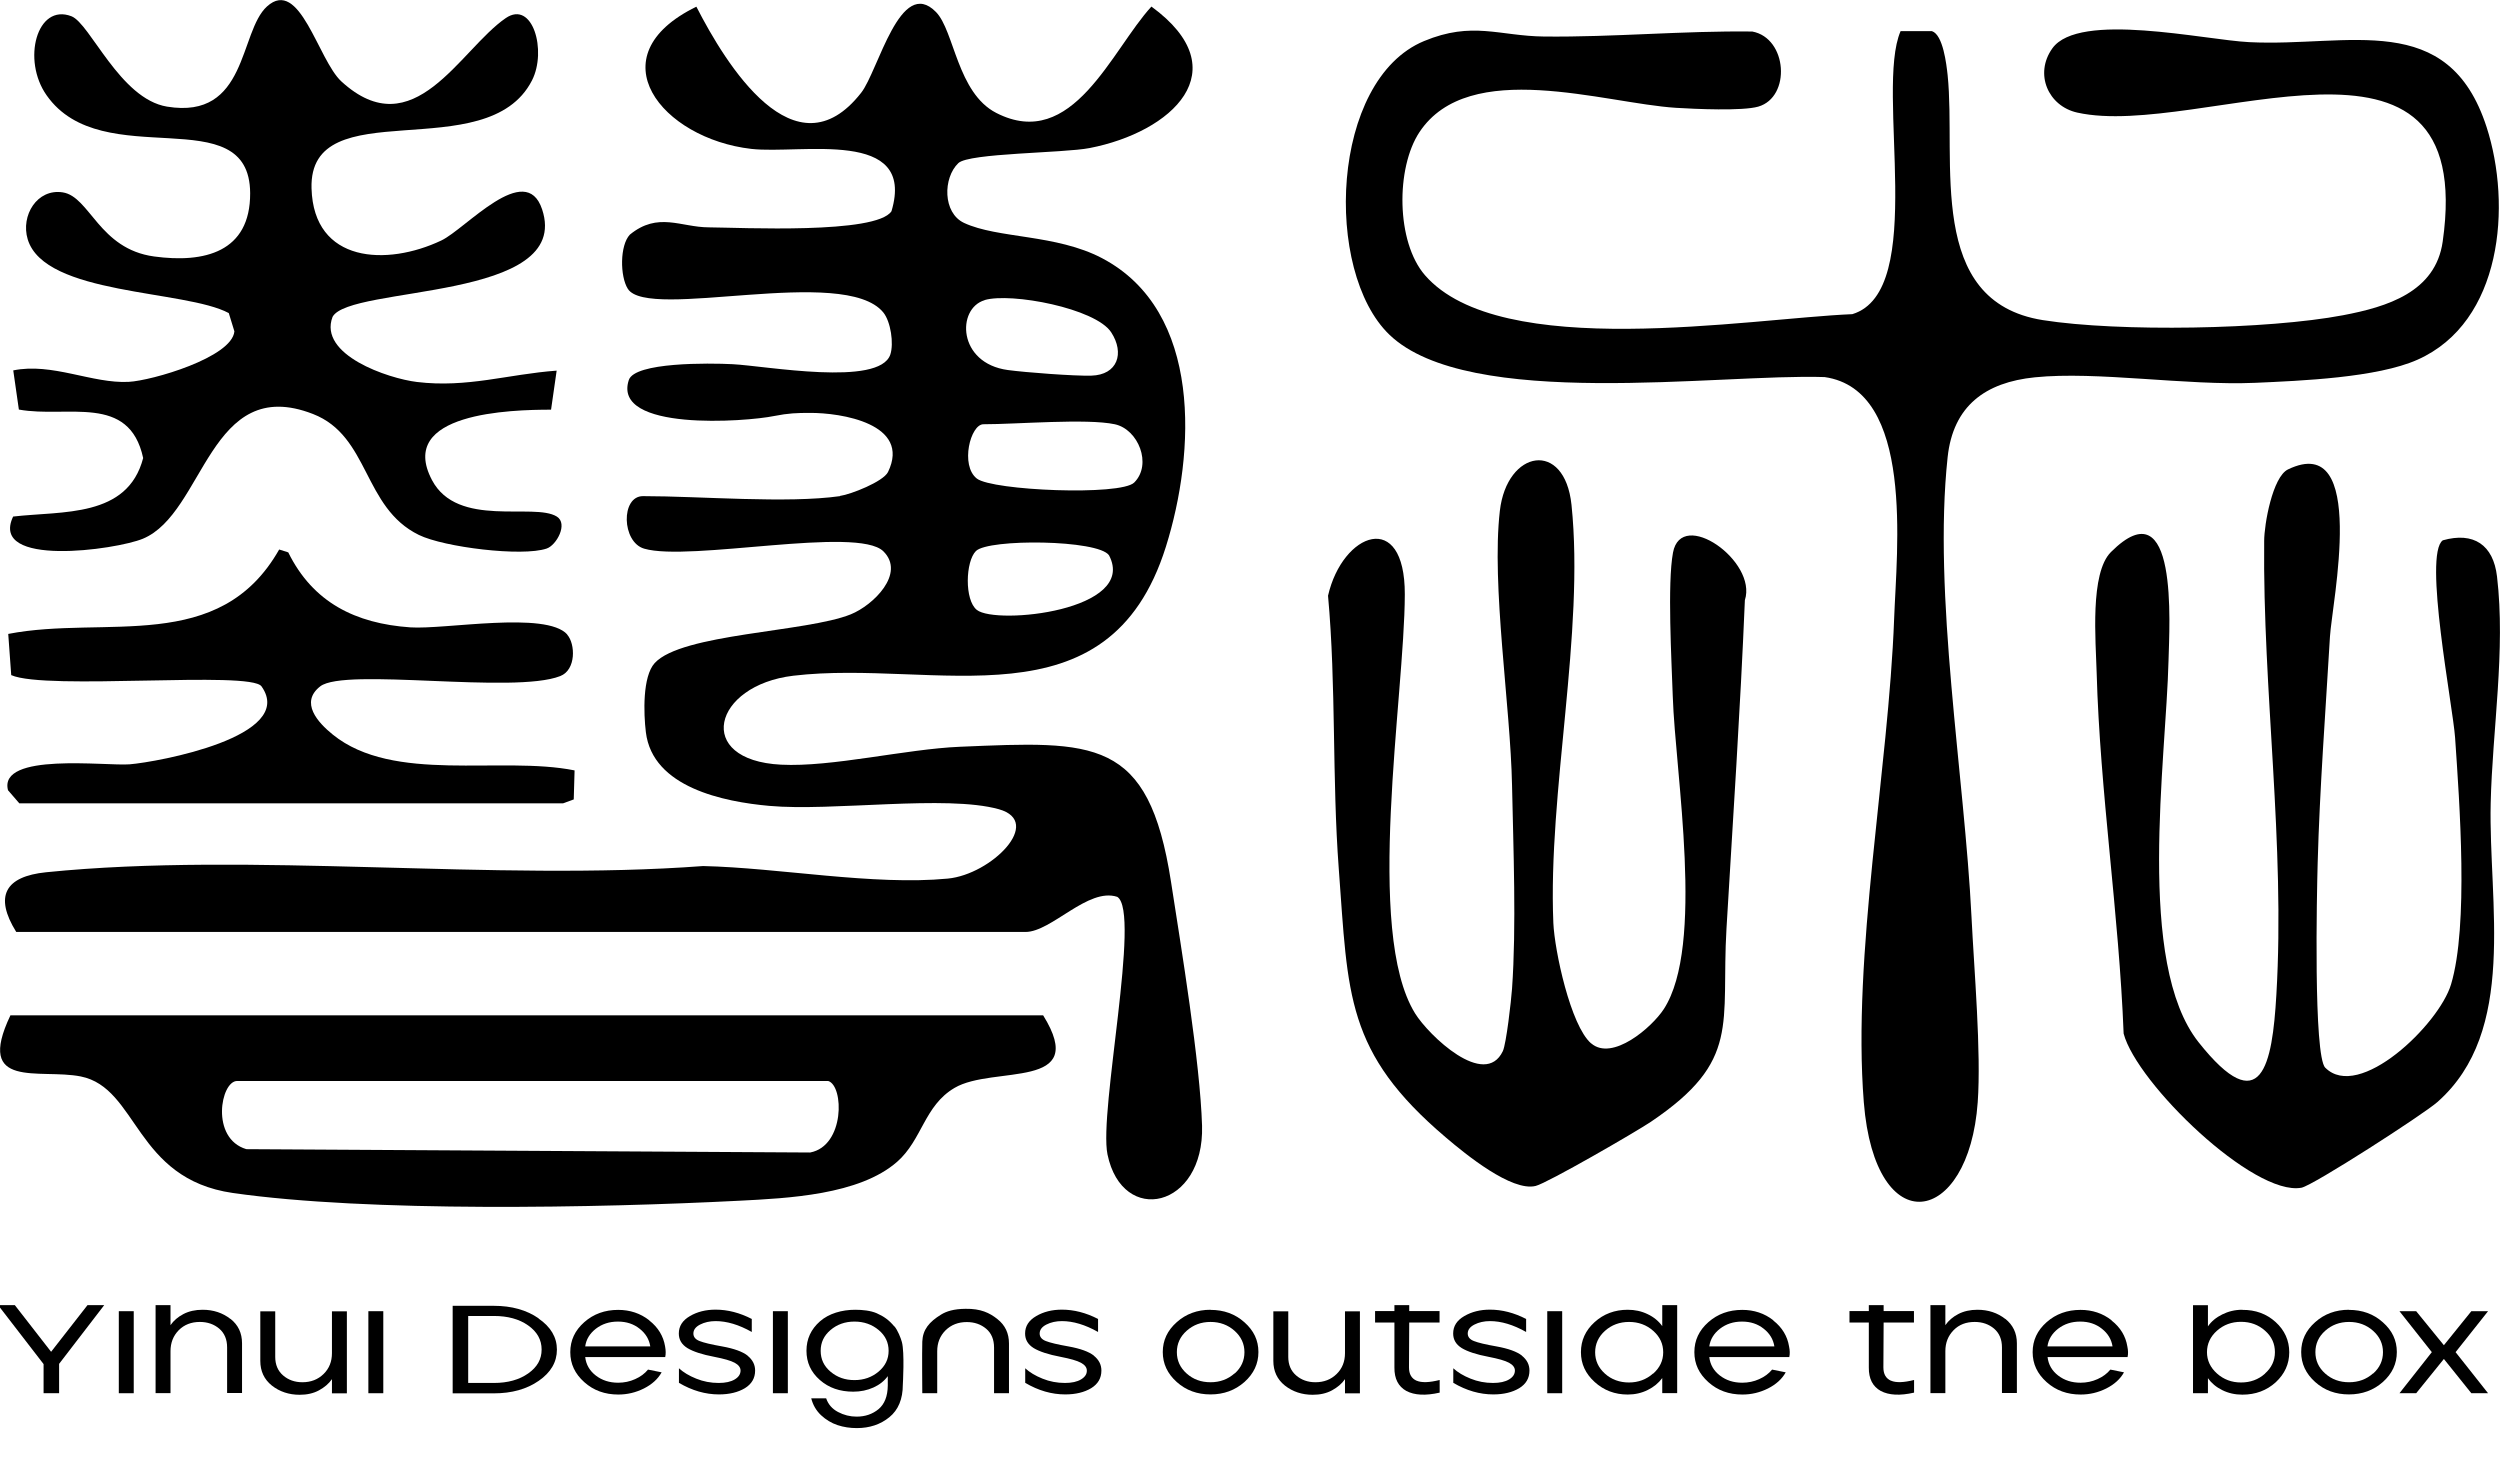
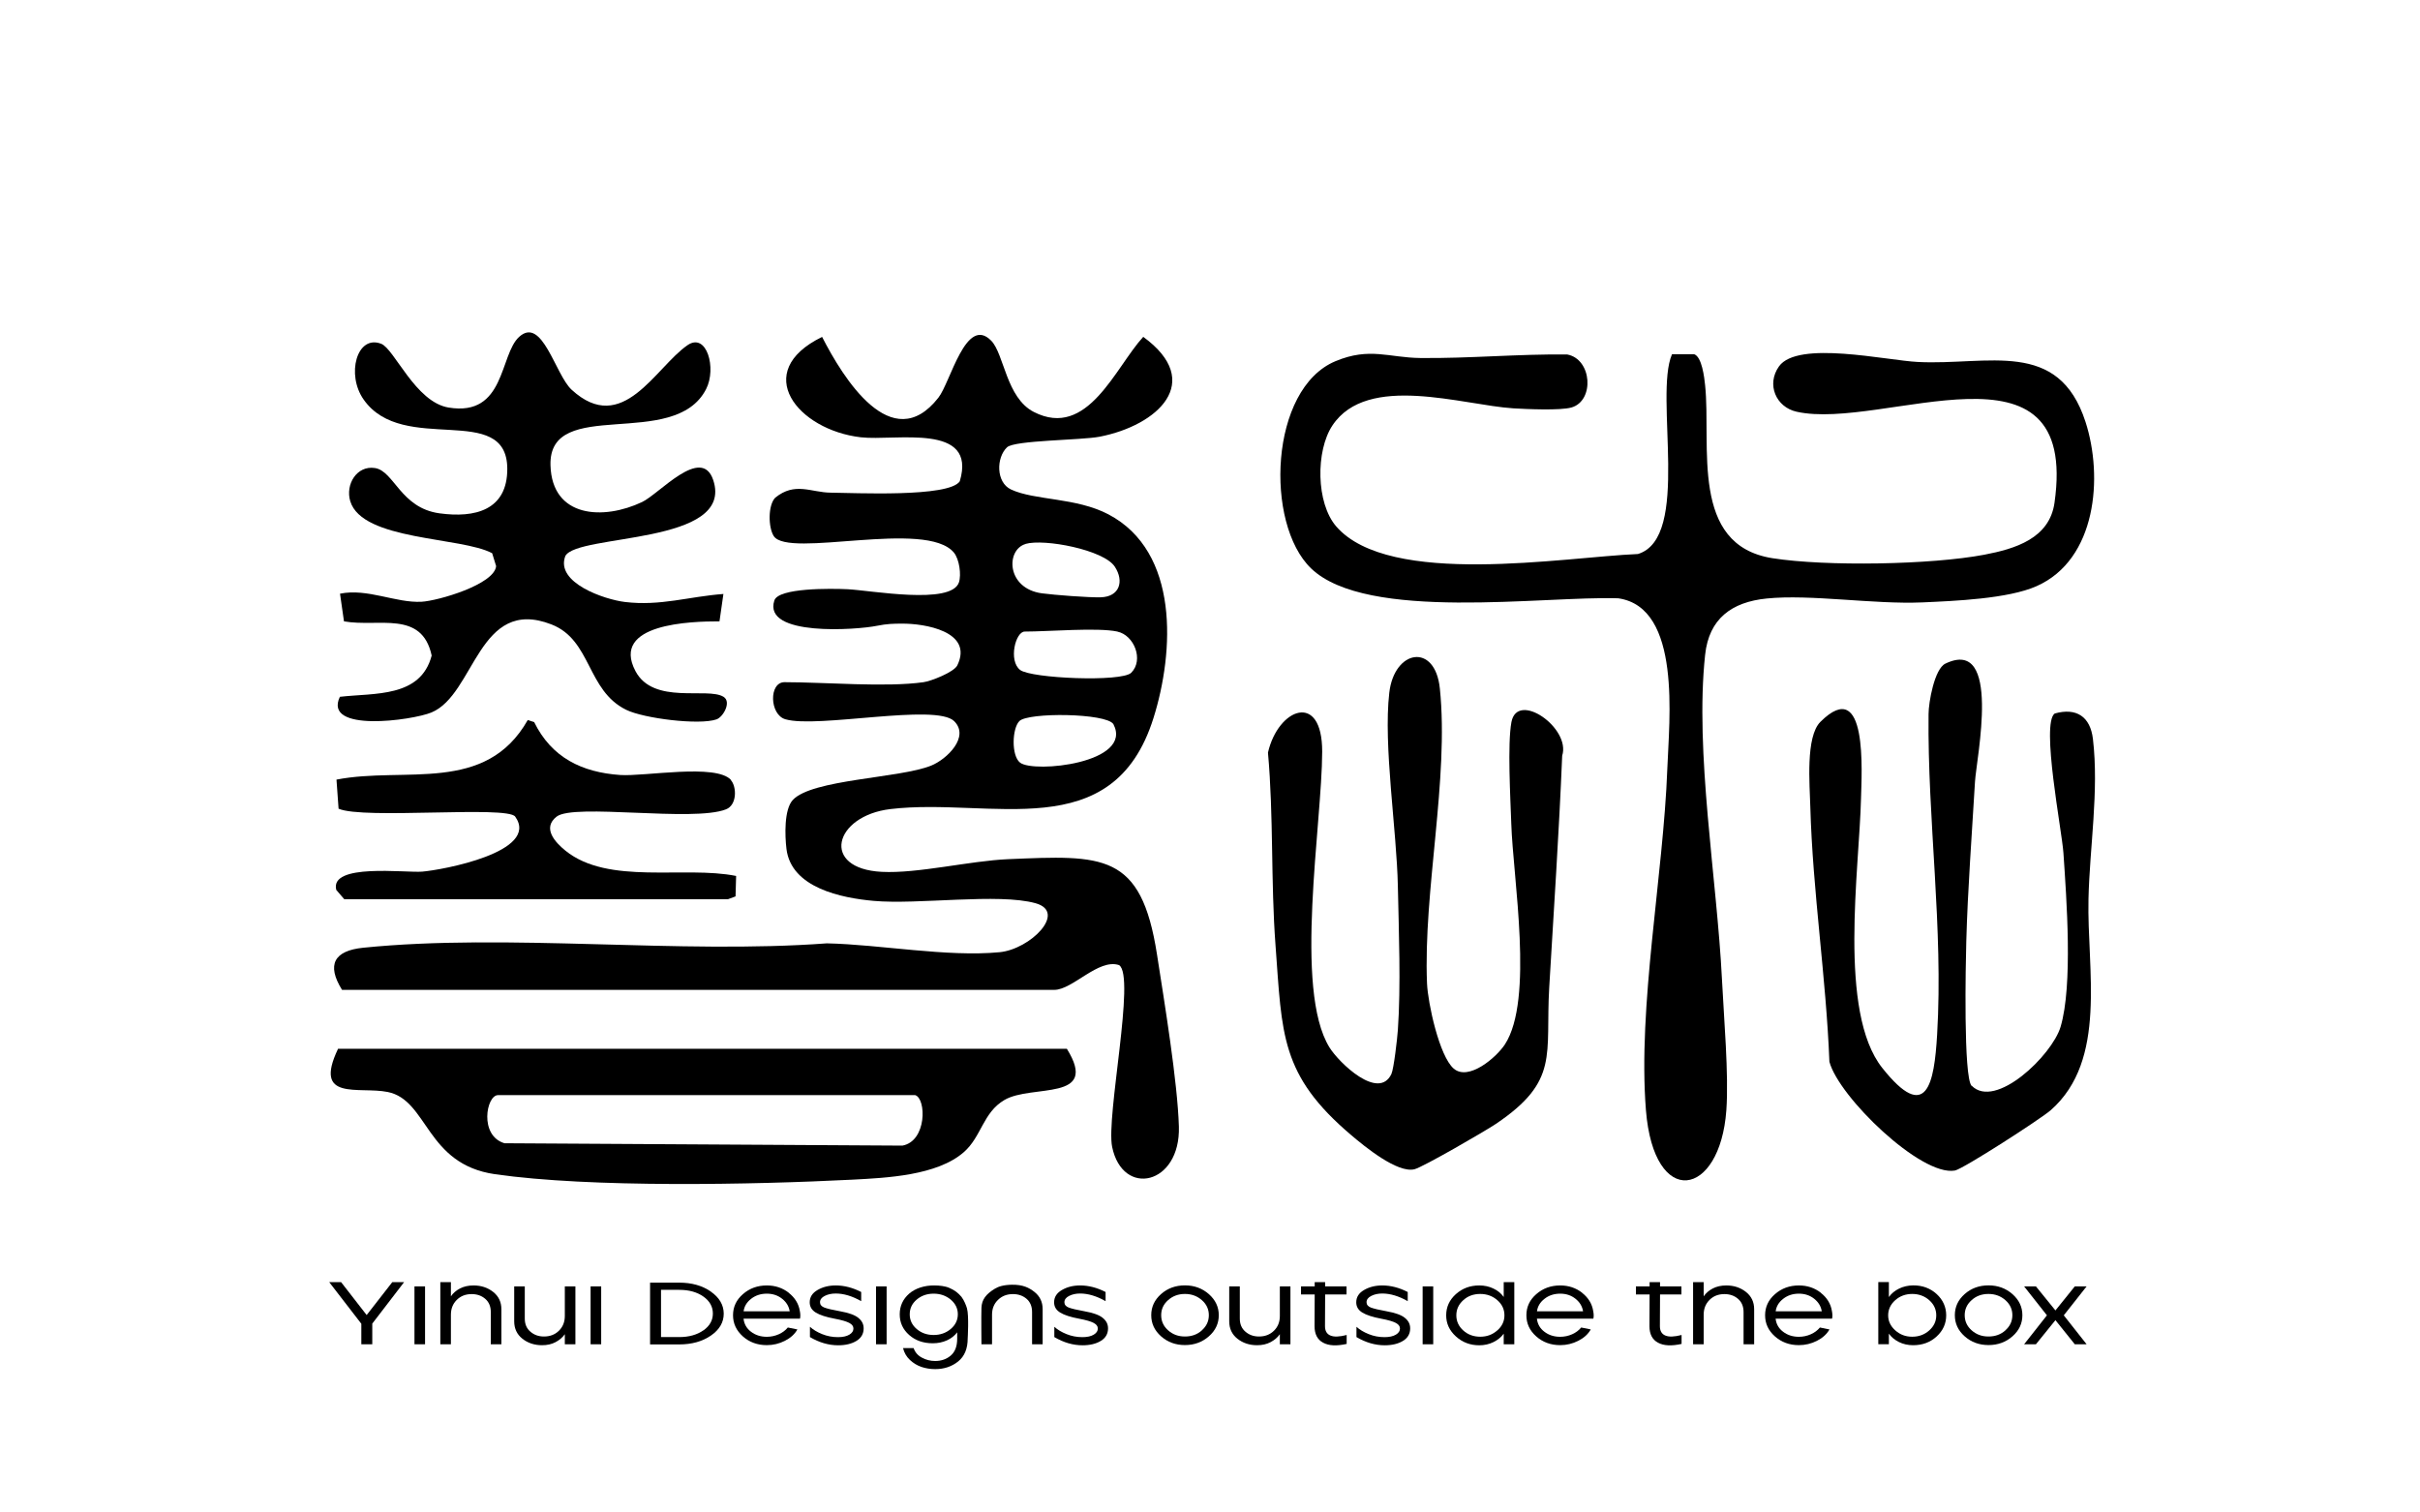
- <svg xmlns="http://www.w3.org/2000/svg" id="_图层_1" version="1.1" viewBox="0 0 209.37 123.68">
-   <path d="M70.36,41.53c.88-.12,3.61-1.19,4.01-2,1.96-4.05-3.96-4.97-6.56-4.95-1.05,0-1.77.02-2.98.26-2.36.49-13.58,1.31-12.17-3.01.49-1.51,6.72-1.43,8.69-1.33,2.78.14,12.28,1.9,13.21-.8.31-.92.04-2.77-.59-3.54-3.28-3.99-19.68.73-21.39-1.97-.66-1.04-.68-3.64.17-4.54,2.36-1.93,4.26-.62,6.6-.61,2.73.02,14.03.59,15.31-1.35,2.09-7.01-7.61-4.75-11.74-5.22-7.48-.86-13.1-7.76-4.6-11.91,2.46,4.81,8.26,14.29,13.8,7.21,1.44-1.83,3.27-9.83,6.27-6.76,1.54,1.58,1.77,6.77,5.05,8.45,6.39,3.27,9.66-5.29,12.99-8.91,7.34,5.36,1.69,10.52-5.18,11.85-2.21.43-10.1.41-10.99,1.26-1.29,1.23-1.32,4.17.48,5.01,2.83,1.32,7.7.93,11.55,2.95,8.45,4.44,7.82,16.31,5.35,24.17-4.81,15.32-19.31,9.39-31.2,10.8-6.74.8-8.34,7.08-1.03,7.45,4.26.22,10.44-1.31,14.98-1.5,11.26-.47,15.8-.83,17.68,11.31.86,5.55,2.44,15.12,2.6,20.43.2,6.91-6.67,8.43-7.92,2.4-.74-3.61,2.82-20.32.82-21.57-2.45-.81-5.5,2.94-7.69,2.94H1.36c-1.87-3.01-.92-4.65,2.5-5,17.17-1.74,37.52.79,55.02-.52,6.34.14,14.27,1.65,20.5,1.05,3.64-.35,8.05-4.75,4.27-5.81-4.41-1.23-13.95.2-19.23-.28-3.78-.34-9.77-1.53-10.33-6.17-.19-1.56-.29-4.66.74-5.79,2.27-2.48,12.7-2.58,16.42-4.08,1.88-.76,4.61-3.42,2.73-5.28-2.17-2.14-16.23.89-20.03-.22-1.89-.55-1.97-4.4-.1-4.4,4.8,0,12.06.63,16.5,0v-.02h0ZM82.46,25.14c-2.35.69-2.28,5.28,1.95,5.85,1.47.2,5.57.51,6.98.47,2.21-.06,2.81-1.88,1.67-3.63-1.31-2.01-8.38-3.35-10.6-2.7h0ZM93.36,35.53c-2.36-.5-8.17,0-11,0-1.09,0-1.96,3.45-.55,4.55,1.3,1.01,12.05,1.46,13.18.33,1.52-1.52.34-4.46-1.63-4.88ZM81.73,46.15c-.87.87-.97,4.1.08,4.93,1.62,1.28,13.49.06,11.07-4.57-.88-1.32-10.1-1.41-11.15-.36Z" />
-   <path d="M159.19,2.61h2.61c.93.31,1.21,2.77,1.31,3.68.74,7.19-1.87,18.96,7.98,20.52,6.35,1,18.83.79,25.14-.41,3.68-.7,7.74-1.93,8.34-6.16,2.96-20.73-20.32-8.52-30.6-10.81-2.44-.54-3.62-3.24-2.09-5.38,2.23-3.12,12.75-.7,16.49-.52,8.34.42,16.67-2.81,19.88,7.12,2.11,6.53,1.31,16.33-5.8,19.48-3.37,1.5-9.74,1.76-13.57,1.93-5.78.25-13.27-.99-18.47-.46-4.14.42-6.84,2.39-7.3,6.69-1.24,11.55,1.41,26.64,2,38.51.22,4.46.82,11.31.52,15.51-.74,10.4-8.6,11.81-9.54,0-.98-12.37,2.07-27.86,2.54-40.5.21-5.77,1.73-19.15-5.82-20.23-8.83-.3-29.83,2.82-36.45-3.55-5.52-5.31-4.95-21.33,2.9-24.59,4.06-1.69,6.3-.42,10.07-.38,5.84.06,11.59-.49,17.42-.42,2.95.55,3.26,5.49.5,6.29-1.33.38-5.29.2-6.89.1-6.01-.38-17.32-4.23-21.48,2.03-1.99,3-1.96,9.21.46,11.99,6.31,7.25,27.04,3.63,35.79,3.26,6.34-1.93,1.89-18.74,4.04-23.7,0,0,.02,0,.02,0Z" />
-   <path d="M46.62,31.03l-.47,3.28c-3.36,0-12.95.25-9.97,5.9,2.14,4.05,8.54,1.86,10.45,3.05.97.6-.03,2.41-.85,2.68-2.05.7-8.6-.11-10.7-1.14-4.7-2.3-4.11-8.28-8.87-10.13-8.69-3.38-9.07,8.31-14.25,10.45-2.25.93-12.9,2.43-10.86-1.86,4.15-.48,9.58.12,10.89-4.9-1.17-5.43-6.35-3.32-10.41-4.06l-.47-3.28c3.26-.67,6.62,1.12,9.67.96,1.93-.1,8.65-2.04,8.85-4.23l-.47-1.53c-3.65-1.96-15.42-1.47-16.84-6.18-.6-1.99.79-4.26,2.93-3.93,2.28.35,3.03,4.74,7.66,5.37,4.19.57,8.06-.35,8.04-5.3-.04-8.01-12.36-1.53-17.04-8.19C1.81,5.03,3.09.25,5.98,1.36c1.57.6,4.06,6.92,8.01,7.57,6.76,1.11,6.02-6.26,8.37-8.39,2.75-2.49,4.28,4.49,6.23,6.28,6.06,5.55,9.93-2.67,13.76-5.3,2.26-1.55,3.47,2.74,2.2,5.22-3.77,7.36-18.7.77-18.46,9.04.18,6.27,6.32,6.52,10.87,4.36,2.03-.96,7.06-6.76,8.44-2.61,2.57,7.73-16.13,6.34-17.55,9.01-1.21,3.18,4.66,5.16,7.07,5.45,4.22.51,7.61-.65,11.7-.95h0Z" />
-   <path d="M133.26,87.38c1.76,1.52,5.07-1.32,6.08-2.87,3.45-5.32.96-19.68.75-26.21-.1-2.97-.46-9.45.02-12.02.7-3.77,7.08.71,6.02,3.98-.38,9.17-1,18.38-1.54,27.5-.47,8.01,1.25,11.07-6.32,16.18-1.26.85-8.68,5.14-9.66,5.38-2.01.5-5.89-2.67-7.5-4.04-8.44-7.15-8.2-11.96-8.99-22.51-.57-7.61-.21-15.29-.9-22.88,1.21-5.29,6.45-7.3,6.43-.11-.02,8.6-3.39,28.21.86,35.09,1.14,1.84,5.83,6.34,7.35,3.16.29-.62.7-4.23.77-5.23.37-5.22.11-11.72,0-17.04-.13-6.63-1.74-16.74-1.02-22.98.59-5.12,5.43-5.96,6-.5,1.11,10.7-1.98,24.05-1.52,35.02.1,2.3,1.44,8.59,3.16,10.08h0Z" />
-   <path d="M.86,85.03h86.5c3.93,6.33-4.17,4.16-7.42,6.08-2.54,1.49-2.71,4.35-4.81,6.19-3.17,2.78-9.15,3.05-13.24,3.26-11.75.6-31.03.98-42.39-.65-8.24-1.19-7.93-8.8-12.74-9.76-3.44-.68-8.87,1.15-5.89-5.11h-.01ZM69.36,90.53H19.86c-1.38,0-2.26,4.81.77,5.71l47.22.28c2.91-.55,2.84-5.58,1.51-5.99Z" />
-   <path d="M194.73,89.41c2.82,2.86,9.53-3.6,10.54-6.97,1.48-4.94.71-15.2.34-20.65-.18-2.64-2.68-15.37-1.03-16.54,2.58-.73,4.23.38,4.54,3.03.73,6.17-.39,12.86-.53,18.99-.19,8.36,2.28,19.09-4.47,25.03-1.17,1.03-10.41,6.99-11.38,7.17-4.02.73-13.79-8.74-14.89-12.91-.39-10.06-1.98-20.19-2.26-30.24-.07-2.63-.58-8.32,1.2-10.09,5.67-5.65,4.89,6.13,4.82,9.07-.2,8.4-2.75,25.35,2.52,31.99s6.17,1.86,6.51-3.96c.75-12.67-1.15-25.49-1.02-38.02,0-1.39.7-5.38,2-6,6.72-3.23,3.67,11.24,3.51,14-.37,6.28-.86,12.74-1.03,18.97-.07,2.52-.36,16.13.64,17.15v-.02h0Z" />
-   <path d="M47.5,53.15c.69.77.76,2.95-.58,3.47-3.89,1.53-18.03-.74-20.1.86-1.73,1.35-.2,3.03,1.05,4.04,5.09,4.12,14.09,1.76,20.25,3l-.07,2.43-.9.33H1.62l-.95-1.1c-.82-3.2,8.2-2.01,10.19-2.17,2.33-.19,14.02-2.32,11.04-6.53-.94-1.33-18.03.36-20.96-.94l-.25-3.45c8.13-1.58,17.69,1.75,22.69-7.07l.76.24c2.07,4.2,5.64,5.96,10.22,6.28,2.89.2,11.38-1.39,13.15.6h-.01Z" />
+ <svg xmlns="http://www.w3.org/2000/svg" id="_图层_1" data-name=" 图层 1" viewBox="0 0 336.08 209.89">
+   <path d="M128.26,94.74c1.03-.14,4.23-1.39,4.69-2.34,2.29-4.74-4.63-5.82-7.68-5.79-1.23,0-2.07.02-3.49.3-2.76.57-15.89,1.53-14.24-3.52.57-1.77,7.87-1.67,10.17-1.56,3.25.16,14.37,2.22,15.46-.94.36-1.08.05-3.24-.69-4.14-3.84-4.67-23.03.85-25.03-2.31-.77-1.22-.8-4.26.2-5.31,2.76-2.26,4.99-.73,7.72-.71,3.2.02,16.42.69,17.92-1.58,2.45-8.2-8.91-5.56-13.74-6.11-8.75-1.01-15.33-9.08-5.38-13.94,2.88,5.63,9.67,16.72,16.15,8.44,1.69-2.14,3.83-11.5,7.34-7.91,1.8,1.85,2.07,7.92,5.91,9.89,7.48,3.83,11.31-6.19,15.2-10.43,8.59,6.27,1.98,12.31-6.06,13.87-2.59.5-11.82.48-12.86,1.47-1.51,1.44-1.54,4.88.56,5.86,3.31,1.54,9.01,1.09,13.52,3.45,9.89,5.2,9.15,19.09,6.26,28.29-5.63,17.93-22.6,10.99-36.52,12.64-7.89.94-9.76,8.29-1.21,8.72,4.99.26,12.22-1.53,17.53-1.76,13.18-.55,18.49-.97,20.69,13.24,1.01,6.5,2.86,17.7,3.04,23.91.23,8.09-7.81,9.87-9.27,2.81-.87-4.23,3.3-23.78.96-25.25-2.87-.95-6.44,3.44-9,3.44H47.5c-2.19-3.52-1.08-5.44,2.93-5.85,20.1-2.04,43.91.92,64.4-.61,7.42.16,16.7,1.93,23.99,1.23,4.26-.41,9.42-5.56,5-6.8-5.16-1.44-16.33.23-22.51-.33-4.42-.4-11.43-1.79-12.09-7.22-.22-1.83-.34-5.45.87-6.78,2.66-2.9,14.86-3.02,19.22-4.78,2.2-.89,5.4-4,3.2-6.18-2.54-2.5-19,1.04-23.44-.26-2.21-.64-2.31-5.15-.12-5.15,5.62,0,14.11.74,19.31,0v-.02h.01ZM142.42,75.55c-2.75.81-2.67,6.18,2.28,6.85,1.72.23,6.52.6,8.17.55,2.59-.07,3.29-2.2,1.95-4.25-1.53-2.35-9.81-3.92-12.41-3.16h0ZM155.18,87.71c-2.76-.59-9.56,0-12.87,0-1.28,0-2.29,4.04-.64,5.33,1.52,1.18,14.1,1.71,15.43.39,1.78-1.78.4-5.22-1.91-5.71ZM141.57,100.14c-1.02,1.02-1.14,4.8.09,5.77,1.9,1.5,15.79.07,12.96-5.35-1.03-1.54-11.82-1.65-13.05-.42Z" />
+   <path d="M232.22,49.19h3.05c1.09.36,1.42,3.24,1.53,4.31.87,8.42-2.19,22.19,9.34,24.02,7.43,1.17,22.04.92,29.42-.48,4.31-.82,9.06-2.26,9.76-7.21,3.46-24.26-23.78-9.97-35.81-12.65-2.86-.63-4.24-3.79-2.45-6.3,2.61-3.65,14.92-.82,19.3-.61,9.76.49,19.51-3.29,23.27,8.33,2.47,7.64,1.53,19.11-6.79,22.8-3.94,1.76-11.4,2.06-15.88,2.26-6.76.29-15.53-1.16-21.62-.54-4.85.49-8.01,2.8-8.54,7.83-1.45,13.52,1.65,31.18,2.34,45.07.26,5.22.96,13.24.61,18.15-.87,12.17-10.07,13.82-11.17,0-1.15-14.48,2.42-32.61,2.97-47.4.25-6.75,2.02-22.41-6.81-23.68-10.33-.35-34.91,3.3-42.66-4.15-6.46-6.21-5.79-24.96,3.39-28.78,4.75-1.98,7.37-.49,11.79-.44,6.84.07,13.56-.57,20.39-.49,3.45.64,3.82,6.43.59,7.36-1.56.44-6.19.23-8.06.12-7.03-.44-20.27-4.95-25.14,2.38-2.33,3.51-2.29,10.78.54,14.03,7.39,8.49,31.65,4.25,41.89,3.82,7.42-2.26,2.21-21.93,4.73-27.74,0,0,.02,0,.02,0Z" />
+   <path d="M100.47,82.45l-.55,3.84c-3.93,0-15.16.29-11.67,6.91,2.5,4.74,10,2.18,12.23,3.57,1.14.7-.04,2.82-.99,3.14-2.4.82-10.07-.13-12.52-1.33-5.5-2.69-4.81-9.69-10.38-11.86-10.17-3.96-10.62,9.73-16.68,12.23-2.63,1.09-15.1,2.84-12.71-2.18,4.86-.56,11.21.14,12.75-5.73-1.37-6.36-7.43-3.89-12.18-4.75l-.55-3.84c3.82-.78,7.75,1.31,11.32,1.12,2.26-.12,10.12-2.39,10.36-4.95l-.55-1.79c-4.27-2.29-18.05-1.72-19.71-7.23-.7-2.33.92-4.99,3.43-4.6,2.67.41,3.55,5.55,8.97,6.29,4.9.67,9.43-.41,9.41-6.2-.05-9.37-14.47-1.79-19.94-9.59-2.46-3.46-.96-9.06,2.42-7.76,1.84.7,4.75,8.1,9.37,8.86,7.91,1.3,7.05-7.33,9.8-9.82,3.22-2.91,5.01,5.26,7.29,7.35,7.09,6.5,11.62-3.12,16.1-6.2,2.65-1.81,4.06,3.21,2.57,6.11-4.41,8.61-21.89.9-21.61,10.58.21,7.34,7.4,7.63,12.72,5.1,2.38-1.12,8.26-7.91,9.88-3.05,3.01,9.05-18.88,7.42-20.54,10.55-1.42,3.72,5.45,6.04,8.27,6.38,4.94.6,8.91-.76,13.69-1.11h0Z" />
+   <path d="M201.88,148.4c2.06,1.78,5.93-1.54,7.12-3.36,4.04-6.23,1.12-23.03.88-30.68-.12-3.48-.54-11.06.02-14.07.82-4.41,8.29.83,7.05,4.66-.44,10.73-1.17,21.51-1.8,32.19-.55,9.37,1.46,12.96-7.4,18.94-1.47.99-10.16,6.02-11.31,6.3-2.35.59-6.89-3.12-8.78-4.73-9.88-8.37-9.6-14-10.52-26.35-.67-8.91-.25-17.9-1.05-26.78,1.42-6.19,7.55-8.54,7.53-.13-.02,10.07-3.97,33.02,1.01,41.07,1.33,2.15,6.82,7.42,8.6,3.7.34-.73.82-4.95.9-6.12.43-6.11.13-13.72,0-19.94-.15-7.76-2.04-19.59-1.19-26.9.69-5.99,6.36-6.98,7.02-.59,1.3,12.52-2.32,28.15-1.78,40.99.12,2.69,1.69,10.05,3.7,11.8h.01Z" />
+   <path d="M46.92,145.65h101.24c4.6,7.41-4.88,4.87-8.68,7.12-2.97,1.74-3.17,5.09-5.63,7.24-3.71,3.25-10.71,3.57-15.5,3.82-13.75.7-36.32,1.15-49.61-.76-9.64-1.39-9.28-10.3-14.91-11.42-4.03-.8-10.38,1.35-6.89-5.98h-.01ZM127.09,152.09h-57.93c-1.62,0-2.65,5.63.9,6.68l55.27.33c3.41-.64,3.32-6.53,1.77-7.01Z" />
+   <path d="M273.82,150.78c3.3,3.35,11.15-4.21,12.34-8.16,1.73-5.78.83-17.79.4-24.17-.21-3.09-3.14-17.99-1.21-19.36,3.02-.85,4.95.44,5.31,3.55.85,7.22-.46,15.05-.62,22.23-.22,9.78,2.67,22.34-5.23,29.3-1.37,1.21-12.18,8.18-13.32,8.39-4.7.85-16.14-10.23-17.43-15.11-.46-11.77-2.32-23.63-2.65-35.39-.08-3.08-.68-9.74,1.4-11.81,6.64-6.61,5.72,7.17,5.64,10.62-.23,9.83-3.22,29.67,2.95,37.44,6.17,7.77,7.22,2.18,7.62-4.63.88-14.83-1.35-29.83-1.19-44.5,0-1.63.82-6.3,2.34-7.02,7.87-3.78,4.3,13.16,4.11,16.39-.43,7.35-1.01,14.91-1.21,22.2-.08,2.95-.42,18.88.75,20.07v-.02h-.01Z" />
+   <path d="M101.5,108.34c.81.9.89,3.45-.68,4.06-4.55,1.79-21.1-.87-23.52,1.01-2.02,1.58-.23,3.55,1.23,4.73,5.96,4.82,16.49,2.06,23.7,3.51l-.08,2.84-1.05.39h-53.29l-1.11-1.29c-.96-3.75,9.6-2.35,11.93-2.54,2.73-.22,16.41-2.72,12.92-7.64-1.1-1.56-21.1.42-24.53-1.1l-.29-4.04c9.52-1.85,20.7,2.05,26.56-8.27l.89.28c2.42,4.92,6.6,6.98,11.96,7.35,3.38.23,13.32-1.63,15.39.7h-.01Z" />
  <g>
-     <polygon points="4.28 113.21 1.24 109.3 -.16 109.3 3.65 114.24 3.65 116.68 4.95 116.68 4.95 114.22 8.73 109.3 7.33 109.3 4.28 113.21" />
-     <rect x="9.95" y="109.81" width="1.25" height="6.87" />
-     <path d="M19.3,110.46c-.65-.51-1.43-.77-2.33-.77-.61,0-1.15.12-1.61.36-.46.24-.82.55-1.08.93v-1.68h-1.25v7.37h1.25v-3.51c0-.71.23-1.29.69-1.76.46-.46,1.05-.69,1.77-.69.64,0,1.18.19,1.62.56.44.38.66.9.66,1.57v3.82h1.25v-4.16c0-.86-.32-1.54-.97-2.05Z" />
-     <path d="M27.8,113.32c0,.71-.23,1.29-.7,1.75-.47.46-1.06.69-1.78.69-.63,0-1.17-.19-1.61-.57-.44-.38-.66-.9-.66-1.55v-3.82h-1.25v4.15c0,.86.32,1.55.97,2.07.65.51,1.43.77,2.33.77.61,0,1.15-.12,1.61-.37.46-.25.83-.56,1.09-.94v1.19h1.25v-6.87h-1.25v3.51Z" />
-     <rect x="30.85" y="109.81" width="1.25" height="6.87" />
-     <path d="M45.11,110.41c-1.01-.7-2.26-1.05-3.75-1.05h-3.45v7.33h3.45c1.5,0,2.75-.35,3.76-1.05,1.01-.7,1.52-1.57,1.52-2.61,0-1.04-.52-1.91-1.54-2.61ZM44.24,115.02c-.75.53-1.71.8-2.88.8h-2.15v-5.61h2.15c1.16,0,2.12.26,2.87.79.75.53,1.13,1.2,1.13,2.02s-.37,1.47-1.12,2Z" />
-     <path d="M54.37,110.57c-.74-.58-1.61-.87-2.6-.87-1.11,0-2.06.34-2.84,1.03-.78.69-1.17,1.52-1.17,2.51s.39,1.81,1.17,2.51c.78.7,1.73,1.04,2.85,1.04.76,0,1.47-.17,2.15-.51.67-.34,1.17-.79,1.48-1.35l-1.14-.23c-.28.34-.63.6-1.08.8-.44.2-.92.3-1.42.3-.73,0-1.35-.2-1.87-.6-.52-.4-.82-.92-.89-1.55h6.7c.06-.26.05-.56-.01-.89-.14-.86-.58-1.59-1.32-2.17ZM49.01,112.76c.08-.59.38-1.08.89-1.48.52-.4,1.13-.6,1.85-.6s1.32.2,1.82.6c.51.4.8.9.89,1.48h-5.46Z" />
-     <path d="M62.61,113.53c-.42-.33-1.13-.59-2.13-.77-.91-.16-1.54-.31-1.89-.45-.34-.13-.52-.34-.52-.63,0-.31.19-.56.56-.75.37-.19.81-.29,1.3-.29.94,0,1.95.3,3.03.91v-1.09c-1.01-.52-2.02-.78-3.03-.78-.82,0-1.54.18-2.15.54-.62.36-.93.84-.93,1.46,0,.52.24.92.72,1.22.48.29,1.23.54,2.24.73.82.16,1.39.32,1.72.5.33.18.49.4.49.65,0,.29-.15.54-.48.74s-.78.3-1.35.3c-.66,0-1.29-.12-1.88-.36-.6-.24-1.08-.53-1.45-.87v1.22c1.1.65,2.22.97,3.35.97.88,0,1.6-.18,2.17-.52.57-.35.86-.84.86-1.48,0-.49-.21-.9-.63-1.24Z" />
-     <rect x="64.73" y="109.81" width="1.25" height="6.87" />
-     <path d="M74.9,111.09c-.45-.54-.87-.84-1.48-1.11-.51-.22-1.18-.29-1.8-.29-1.11,0-2.2.31-2.95.97-.75.66-1.13,1.48-1.13,2.46s.37,1.79,1.12,2.45,1.68.98,2.8.98c.62,0,1.18-.12,1.69-.35.51-.23.91-.55,1.2-.95v.79c-.01.89-.27,1.55-.77,1.97-.51.42-1.12.63-1.84.63-.55,0-1.07-.13-1.56-.39-.49-.26-.82-.64-.99-1.14h-1.25c.14.55.41,1.02.82,1.41.41.38.87.66,1.38.83.51.17,1.05.25,1.62.25,1.06,0,1.97-.3,2.72-.91s1.13-1.52,1.13-2.73c0,0,.16-2.7-.08-3.57-.09-.34-.35-.99-.63-1.32ZM73.58,114.87c-.56.47-1.23.71-2.02.71s-1.44-.23-2-.7c-.56-.47-.83-1.05-.83-1.75s.27-1.27.82-1.74c.55-.47,1.22-.71,2.01-.71s1.47.24,2.03.71c.56.47.83,1.05.83,1.74s-.28,1.27-.84,1.74Z" />
-     <path d="M83.52,110.46c-.65-.51-1.38-.87-2.66-.85-.99.01-1.6.21-2.04.48-1.01.62-1.54,1.26-1.58,2.27-.03.87,0,4.32,0,4.32h1.25v-3.51c0-.71.23-1.29.7-1.76.47-.46,1.06-.69,1.78-.69.64,0,1.18.19,1.62.56.44.37.66.9.66,1.58v3.82h1.25v-4.16c0-.86-.32-1.54-.97-2.05Z" />
-     <path d="M91.61,113.53c-.42-.33-1.13-.59-2.13-.77-.91-.16-1.54-.31-1.89-.45-.34-.13-.52-.34-.52-.63,0-.31.19-.56.56-.75.37-.19.81-.29,1.3-.29.94,0,1.95.3,3.03.91v-1.09c-1.01-.52-2.02-.78-3.03-.78-.82,0-1.54.18-2.15.54-.62.36-.93.84-.93,1.46,0,.52.24.92.72,1.22.48.29,1.23.54,2.24.73.82.16,1.39.32,1.72.5.33.18.49.4.49.65.01.29-.15.54-.48.74s-.78.3-1.35.3c-.66,0-1.29-.12-1.88-.36-.6-.24-1.08-.53-1.45-.87v1.22c1.1.65,2.22.97,3.35.97.88,0,1.6-.18,2.17-.52.57-.35.86-.84.86-1.48,0-.49-.21-.9-.63-1.24Z" />
-     <path d="M101.38,109.69c-1.11,0-2.06.35-2.83,1.04-.78.69-1.17,1.52-1.17,2.5s.39,1.81,1.17,2.51c.78.7,1.72,1.04,2.83,1.04s2.06-.35,2.84-1.04c.78-.7,1.17-1.53,1.17-2.51s-.39-1.8-1.17-2.49c-.78-.7-1.73-1.04-2.84-1.04ZM103.39,115.02c-.55.49-1.22.74-2.01.74s-1.45-.24-2-.73-.82-1.09-.82-1.79.27-1.3.82-1.79,1.21-.74,2-.74,1.46.25,2.01.74.83,1.09.83,1.79-.27,1.3-.82,1.79Z" />
-     <path d="M112.64,113.32c0,.71-.23,1.29-.7,1.75-.47.46-1.06.69-1.78.69-.63,0-1.17-.19-1.61-.57-.44-.38-.66-.9-.66-1.55v-3.82h-1.25v4.15c0,.86.32,1.55.97,2.07.65.51,1.43.77,2.33.77.61,0,1.15-.12,1.61-.37.46-.25.83-.56,1.09-.94v1.19h1.25v-6.87h-1.25v3.51Z" />
-     <path d="M118.63,115.63c-.42-.19-.63-.55-.63-1.11l.02-3.76h2.54v-.96h-2.54v-.5h-1.24v.5h-1.62v.96h1.62v3.77c-.01.94.33,1.59,1,1.96.68.36,1.61.41,2.79.14v-1.06c-.87.22-1.51.24-1.93.06Z" />
-     <path d="M127.46,113.53c-.42-.33-1.13-.59-2.13-.77-.92-.16-1.54-.31-1.89-.45-.34-.13-.52-.34-.52-.63,0-.31.19-.56.56-.75.37-.19.81-.29,1.3-.29.94,0,1.95.3,3.03.91v-1.09c-1.01-.52-2.02-.78-3.03-.78-.82,0-1.53.18-2.15.54-.62.36-.93.84-.93,1.46,0,.52.24.92.72,1.22.48.29,1.23.54,2.24.73.82.16,1.39.32,1.72.5.33.18.49.4.49.65,0,.29-.15.54-.48.74-.33.2-.78.3-1.35.3-.66,0-1.29-.12-1.88-.36-.6-.24-1.08-.53-1.45-.87v1.22c1.1.65,2.22.97,3.35.97.88,0,1.6-.18,2.17-.52.57-.35.86-.84.86-1.48,0-.49-.21-.9-.63-1.24Z" />
-     <rect x="129.58" y="109.81" width="1.25" height="6.87" />
-     <path d="M139.21,111.06c-.3-.42-.71-.76-1.22-1-.51-.25-1.07-.37-1.67-.37-1.09,0-2.02.35-2.78,1.04s-1.14,1.53-1.14,2.51.38,1.8,1.15,2.5c.77.7,1.69,1.05,2.77,1.05.61,0,1.17-.13,1.67-.38.51-.25.91-.58,1.22-1v1.26h1.25v-7.37h-1.25v1.76ZM138.44,115.03c-.56.5-1.24.75-2.02.75s-1.47-.25-2.01-.74c-.55-.5-.82-1.09-.82-1.79s.28-1.31.83-1.8c.55-.49,1.22-.74,2.01-.74s1.47.25,2.03.75.83,1.09.83,1.79-.28,1.29-.84,1.79Z" />
-     <path d="M148.51,110.57c-.74-.58-1.61-.87-2.6-.87-1.11,0-2.06.34-2.84,1.03-.78.69-1.17,1.52-1.17,2.51s.39,1.81,1.17,2.51c.78.7,1.73,1.04,2.85,1.04.76,0,1.47-.17,2.15-.51.67-.34,1.17-.79,1.48-1.35l-1.14-.23c-.28.34-.63.6-1.08.8-.44.2-.92.3-1.42.3-.73,0-1.35-.2-1.87-.6-.52-.4-.82-.92-.89-1.55h6.7c.06-.26.05-.56-.02-.89-.14-.86-.58-1.59-1.32-2.17ZM143.15,112.76c.08-.59.38-1.08.89-1.48.52-.4,1.13-.6,1.85-.6s1.32.2,1.82.6c.51.4.8.9.89,1.48h-5.46Z" />
-     <path d="M158.36,115.63c-.42-.19-.63-.55-.63-1.11l.02-3.76h2.54v-.96h-2.54v-.5h-1.24v.5h-1.62v.96h1.62v3.77c-.01.94.33,1.59,1,1.96.68.36,1.61.41,2.79.14v-1.06c-.87.22-1.51.24-1.93.06Z" />
-     <path d="M167.94,110.46c-.65-.51-1.43-.77-2.33-.77-.61,0-1.15.12-1.61.36-.46.24-.82.55-1.08.93v-1.68h-1.25v7.37h1.25v-3.51c0-.71.23-1.29.69-1.76s1.05-.69,1.77-.69c.64,0,1.18.19,1.62.56.44.38.66.9.66,1.57v3.82h1.25v-4.16c0-.86-.33-1.54-.97-2.05Z" />
-     <path d="M176.84,110.57c-.74-.58-1.61-.87-2.6-.87-1.11,0-2.06.34-2.84,1.03-.78.69-1.17,1.52-1.17,2.51s.39,1.81,1.17,2.51c.78.7,1.73,1.04,2.85,1.04.76,0,1.47-.17,2.15-.51.67-.34,1.17-.79,1.48-1.35l-1.14-.23c-.28.34-.63.6-1.08.8-.44.2-.92.3-1.42.3-.73,0-1.35-.2-1.87-.6-.52-.4-.82-.92-.89-1.55h6.7c.06-.26.05-.56-.02-.89-.14-.86-.58-1.59-1.32-2.17ZM171.47,112.76c.08-.59.38-1.08.89-1.48.52-.4,1.13-.6,1.85-.6s1.32.2,1.82.6c.51.4.8.9.89,1.48h-5.46Z" />
-     <path d="M187.78,109.69c-.61,0-1.17.14-1.67.39-.51.25-.91.58-1.2,1v-1.77h-1.25v7.37h1.25v-1.26c.29.41.69.75,1.2,1,.5.25,1.06.38,1.68.38,1.11,0,2.04-.35,2.8-1.04.75-.7,1.13-1.53,1.13-2.51s-.38-1.84-1.14-2.53c-.76-.69-1.69-1.03-2.79-1.02ZM189.69,115.04c-.56.5-1.23.74-2.01.74s-1.45-.25-2.01-.75c-.56-.5-.84-1.1-.84-1.79s.28-1.3.83-1.79c.56-.5,1.23-.75,2.02-.75s1.46.25,2.01.74c.56.49.83,1.09.83,1.8s-.28,1.3-.83,1.79Z" />
-     <path d="M196.72,109.69c-1.11,0-2.06.35-2.83,1.04-.78.69-1.17,1.52-1.17,2.5s.39,1.81,1.17,2.51c.78.7,1.72,1.04,2.83,1.04s2.06-.35,2.84-1.04c.78-.7,1.17-1.53,1.17-2.51s-.39-1.8-1.17-2.49c-.78-.7-1.73-1.04-2.84-1.04ZM198.74,115.02c-.55.49-1.22.74-2.01.74s-1.45-.24-2-.73c-.55-.49-.82-1.09-.82-1.79s.27-1.3.82-1.79c.55-.49,1.21-.74,2-.74s1.46.25,2.01.74c.55.49.83,1.09.83,1.79s-.27,1.3-.82,1.79Z" />
-     <polygon points="208.37 109.81 206.97 109.81 204.67 112.66 202.35 109.81 200.95 109.81 203.66 113.24 200.95 116.68 202.35 116.68 204.67 113.81 206.97 116.68 208.37 116.68 205.65 113.24 208.37 109.81" />
+     <polygon points="50.92 182.63 47.37 178.06 45.72 178.06 50.18 183.84 50.18 186.69 51.7 186.69 51.7 183.82 56.12 178.06 54.48 178.06 50.92 182.63" />
+     <rect x="57.56" y="178.65" width="1.47" height="8.04" />
+     <path d="M68.49,179.42c-.76-.6-1.67-.9-2.73-.9-.71,0-1.34.14-1.88.42-.54.28-.96.65-1.26,1.09v-1.97h-1.47v8.63h1.47v-4.11c0-.83.27-1.51.81-2.05.54-.54,1.23-.81,2.07-.81.75,0,1.38.22,1.89.66.51.44.77,1.05.77,1.84v4.47h1.47v-4.87c0-1-.38-1.8-1.14-2.4Z" />
+     <path d="M78.44,182.76c0,.83-.27,1.51-.82,2.05-.55.54-1.24.8-2.08.8-.74,0-1.36-.22-1.88-.67-.52-.44-.78-1.05-.78-1.82v-4.47h-1.47v4.85c0,1.01.38,1.82,1.14,2.42.76.6,1.67.9,2.73.9.71,0,1.34-.14,1.88-.43.54-.29.97-.65,1.28-1.1v1.4h1.47v-8.04h-1.47v4.11Z" />
+     <rect x="82.02" y="178.65" width="1.47" height="8.04" />
+     <path d="M98.71,179.36c-1.19-.82-2.65-1.23-4.39-1.23h-4.04v8.58h4.04c1.75,0,3.22-.41,4.41-1.23,1.19-.82,1.78-1.84,1.78-3.05-.01-1.21-.61-2.23-1.8-3.06ZM97.69,184.75c-.88.62-2,.94-3.37.94h-2.52v-6.56h2.52c1.36,0,2.48.31,3.36.93.88.62,1.32,1.41,1.32,2.36s-.44,1.72-1.31,2.34Z" />
+     <path d="M109.55,179.54c-.87-.68-1.89-1.02-3.05-1.02-1.3,0-2.41.4-3.33,1.21-.92.8-1.37,1.78-1.37,2.93s.46,2.12,1.36,2.93c.91.81,2.02,1.22,3.33,1.22.89,0,1.72-.2,2.51-.6.79-.4,1.37-.93,1.74-1.58l-1.33-.27c-.32.39-.74.71-1.26.94-.52.23-1.07.35-1.66.35-.85,0-1.58-.23-2.19-.7-.61-.46-.96-1.07-1.04-1.82h7.84c.07-.3.06-.65-.02-1.05-.16-1.01-.68-1.86-1.55-2.54ZM103.27,182.11c.09-.69.44-1.27,1.05-1.74.6-.47,1.33-.71,2.17-.71s1.54.24,2.13.71c.59.47.94,1.05,1.05,1.74h-6.39Z" />
+     <path d="M119.19,183.01c-.49-.39-1.32-.69-2.5-.9-1.07-.19-1.81-.37-2.21-.52-.4-.16-.6-.4-.6-.74,0-.36.22-.66.66-.88.44-.22.94-.33,1.52-.33,1.11,0,2.29.35,3.54,1.06v-1.27c-1.19-.61-2.37-.91-3.54-.91-.96,0-1.8.21-2.52.63-.73.42-1.09.99-1.09,1.71,0,.61.28,1.08.85,1.43.56.34,1.44.63,2.63.85.96.18,1.63.38,2.01.58.39.21.58.46.58.77.01.34-.18.63-.56.86s-.91.35-1.58.35c-.77,0-1.51-.14-2.2-.42-.7-.28-1.26-.62-1.7-1.02v1.43c1.29.76,2.6,1.14,3.92,1.14,1.02,0,1.87-.2,2.54-.61.67-.41,1-.99,1-1.74,0-.58-.24-1.06-.73-1.45Z" />
+     <rect x="121.66" y="178.65" width="1.47" height="8.04" />
+     <path d="M133.57,180.15c-.53-.63-1.02-.98-1.73-1.29-.6-.26-1.39-.34-2.11-.34-1.3-.01-2.58.37-3.46,1.13-.88.77-1.32,1.73-1.32,2.88s.44,2.1,1.31,2.87,1.97,1.15,3.28,1.15c.73,0,1.38-.14,1.98-.41.59-.27,1.06-.64,1.41-1.11v.93c-.01,1.04-.31,1.81-.91,2.31-.59.5-1.31.74-2.15.74-.65,0-1.26-.15-1.83-.46-.58-.3-.96-.75-1.16-1.33h-1.47c.16.65.48,1.2.96,1.65.48.45,1.02.77,1.61.97.6.2,1.23.3,1.9.3,1.24,0,2.31-.36,3.19-1.07s1.32-1.78,1.32-3.19c0,0,.19-3.16-.1-4.18-.11-.39-.42-1.16-.73-1.54ZM132.03,184.57c-.66.55-1.45.83-2.37.83s-1.69-.27-2.34-.82c-.65-.55-.98-1.23-.98-2.05s.32-1.49.96-2.04c.64-.55,1.43-.83,2.36-.83s1.72.28,2.38.83c.65.56.98,1.23.98,2.03s-.33,1.49-.98,2.04Z" />
+     <path d="M143.66,179.42c-.76-.6-1.61-1.02-3.12-1-1.16.02-1.87.24-2.39.56-1.19.73-1.81,1.48-1.85,2.65-.04,1.01,0,5.06,0,5.06h1.47v-4.11c0-.83.27-1.51.82-2.05.55-.54,1.24-.81,2.08-.81.75,0,1.38.22,1.89.65.51.44.77,1.05.77,1.85v4.47h1.47v-4.87c0-1-.38-1.8-1.14-2.4Z" />
+     <path d="M153.13,183.01c-.49-.39-1.32-.69-2.5-.9-1.07-.19-1.81-.37-2.21-.52-.4-.16-.6-.4-.6-.74,0-.36.22-.66.66-.88.44-.22.94-.33,1.52-.33,1.11,0,2.29.35,3.54,1.06v-1.27c-1.19-.61-2.37-.91-3.54-.91-.96,0-1.8.21-2.52.63-.73.42-1.09.99-1.09,1.71,0,.61.28,1.08.85,1.43.56.34,1.44.63,2.63.85.96.18,1.63.38,2.01.58.39.21.58.46.58.77.01.34-.18.63-.56.86s-.91.35-1.58.35c-.77,0-1.51-.14-2.2-.42-.7-.28-1.26-.62-1.7-1.02v1.43c1.29.76,2.6,1.14,3.92,1.14,1.02,0,1.87-.2,2.54-.61.67-.41,1-.99,1-1.74,0-.58-.24-1.06-.73-1.45Z" />
+     <path d="M164.56,178.51c-1.3,0-2.41.4-3.32,1.21-.91.81-1.36,1.78-1.36,2.93s.45,2.12,1.36,2.93c.91.81,2.02,1.22,3.32,1.22s2.41-.41,3.33-1.22c.92-.81,1.37-1.79,1.37-2.93s-.46-2.11-1.37-2.92c-.92-.81-2.02-1.22-3.33-1.22ZM166.92,184.75c-.64.58-1.42.86-2.36.86s-1.7-.29-2.34-.86-.96-1.27-.96-2.1.32-1.52.96-2.09,1.42-.86,2.34-.86,1.7.29,2.35.86.97,1.27.97,2.09-.32,1.52-.96,2.09Z" />
+     <path d="M177.74,182.76c0,.83-.27,1.51-.82,2.05-.55.54-1.24.8-2.08.8-.74,0-1.36-.22-1.88-.67-.52-.44-.78-1.05-.78-1.82v-4.47h-1.47v4.85c0,1.01.38,1.82,1.14,2.42.76.6,1.67.9,2.73.9.71,0,1.34-.14,1.88-.43.54-.29.97-.65,1.28-1.1v1.4h1.47v-8.04h-1.47v4.11Z" />
+     <path d="M184.75,185.47c-.5-.22-.74-.65-.74-1.3l.02-4.4h2.97v-1.12h-2.97v-.59h-1.45v.59h-1.9v1.12h1.9l-.02,4.41c0,1.1.4,1.87,1.19,2.29.79.43,1.88.48,3.27.17v-1.24c-1.01.26-1.77.29-2.26.07Z" />
+     <path d="M195.09,183.01c-.49-.39-1.32-.69-2.5-.9-1.07-.19-1.81-.37-2.21-.52-.4-.16-.6-.4-.6-.74,0-.36.22-.66.66-.88.44-.22.94-.33,1.52-.33,1.11,0,2.29.35,3.54,1.06v-1.27c-1.19-.61-2.37-.91-3.54-.91-.96,0-1.8.21-2.52.63-.73.42-1.09.99-1.09,1.71,0,.61.28,1.08.85,1.43.56.34,1.44.63,2.63.85.96.18,1.63.38,2.01.58.39.21.58.46.58.77.01.34-.18.63-.56.86-.39.23-.91.35-1.58.35-.77,0-1.51-.14-2.2-.42-.7-.28-1.26-.62-1.7-1.02v1.43c1.29.76,2.6,1.14,3.92,1.14,1.02,0,1.87-.2,2.54-.61.67-.41,1-.99,1-1.74,0-.58-.24-1.06-.73-1.45Z" />
+     <rect x="197.57" y="178.65" width="1.47" height="8.04" />
+     <path d="M208.83,180.12c-.36-.5-.83-.89-1.43-1.17-.59-.29-1.25-.43-1.96-.43-1.28,0-2.36.4-3.26,1.21s-1.34,1.79-1.34,2.94.45,2.11,1.35,2.93c.9.82,1.98,1.23,3.25,1.23.71,0,1.37-.15,1.96-.44.59-.29,1.07-.68,1.43-1.17v1.47h1.47v-8.63h-1.47v2.06ZM207.94,184.76c-.66.59-1.45.88-2.37.88s-1.72-.29-2.36-.87c-.64-.58-.96-1.28-.96-2.1s.32-1.53.97-2.11c.64-.58,1.43-.86,2.35-.86s1.72.29,2.38.87.98,1.28.98,2.1-.33,1.51-.98,2.09Z" />
+     <path d="M219.73,179.54c-.87-.68-1.89-1.02-3.05-1.02-1.3,0-2.41.4-3.33,1.21-.92.8-1.37,1.78-1.37,2.93s.45,2.12,1.36,2.93c.91.81,2.02,1.22,3.33,1.22.89,0,1.72-.2,2.51-.6.79-.4,1.37-.93,1.74-1.58l-1.33-.27c-.32.39-.74.71-1.26.94-.52.23-1.07.35-1.66.35-.85,0-1.58-.23-2.19-.7-.61-.46-.96-1.07-1.04-1.82h7.84c.07-.3.06-.65-.02-1.05-.16-1.01-.68-1.86-1.55-2.54ZM213.45,182.11c.09-.69.44-1.27,1.05-1.74.6-.47,1.33-.71,2.17-.71s1.54.24,2.13.71c.59.47.94,1.05,1.05,1.74h-6.39Z" />
+     <path d="M231.26,185.47c-.5-.22-.74-.65-.74-1.3l.02-4.4h2.97v-1.12h-2.97v-.59h-1.45v.59h-1.9v1.12h1.9l-.02,4.41c0,1.1.4,1.87,1.19,2.29.79.43,1.88.48,3.27.17v-1.24c-1.01.26-1.77.29-2.26.07Z" />
+     <path d="M242.47,179.42c-.76-.6-1.67-.9-2.73-.9-.71,0-1.34.14-1.88.42-.54.28-.96.65-1.26,1.09v-1.97h-1.47v8.63h1.47v-4.11c0-.83.27-1.51.81-2.05s1.23-.81,2.07-.81c.75,0,1.38.22,1.89.66.51.44.77,1.05.77,1.84v4.47h1.47v-4.87c0-1-.38-1.8-1.14-2.4Z" />
+     <path d="M252.88,179.54c-.87-.68-1.89-1.02-3.05-1.02-1.3,0-2.41.4-3.33,1.21-.92.8-1.37,1.78-1.37,2.93s.45,2.12,1.36,2.93c.91.81,2.02,1.22,3.33,1.22.89,0,1.72-.2,2.51-.6.79-.4,1.37-.93,1.74-1.58l-1.33-.27c-.32.39-.74.71-1.26.94-.52.23-1.07.35-1.66.35-.85,0-1.58-.23-2.19-.7-.61-.46-.96-1.07-1.04-1.82h7.84c.07-.3.06-.65-.02-1.05-.16-1.01-.68-1.86-1.55-2.54ZM246.6,182.11c.09-.69.44-1.27,1.05-1.74.6-.47,1.33-.71,2.17-.71s1.54.24,2.13.71c.59.47.94,1.05,1.05,1.74h-6.39Z" />
+     <path d="M265.69,178.51c-.71.01-1.37.16-1.96.45-.59.29-1.06.68-1.41,1.17v-2.08h-1.47v8.63h1.47v-1.47c.34.49.81.87,1.4,1.17.59.29,1.24.44,1.97.44,1.3,0,2.39-.41,3.27-1.22.88-.81,1.32-1.79,1.32-2.93s-.44-2.15-1.33-2.96c-.89-.81-1.98-1.21-3.27-1.2ZM267.92,184.77c-.65.58-1.44.87-2.36.87s-1.69-.29-2.35-.88c-.66-.59-.99-1.28-.99-2.09s.33-1.52.98-2.1c.65-.58,1.44-.87,2.36-.87s1.71.29,2.36.86c.65.58.98,1.28.98,2.11s-.33,1.52-.98,2.1Z" />
+     <path d="M276.16,178.51c-1.3,0-2.41.4-3.32,1.21-.91.81-1.36,1.78-1.36,2.93s.45,2.12,1.36,2.93c.91.81,2.02,1.22,3.32,1.22s2.41-.41,3.33-1.22c.92-.81,1.37-1.79,1.37-2.93s-.46-2.11-1.37-2.92c-.92-.81-2.02-1.22-3.33-1.22ZM278.51,184.75c-.64.58-1.42.86-2.36.86s-1.7-.29-2.34-.86c-.64-.57-.96-1.27-.96-2.1s.32-1.52.96-2.09c.64-.58,1.42-.86,2.34-.86s1.7.29,2.35.86c.65.58.97,1.27.97,2.09s-.32,1.52-.96,2.09Z" />
+     <polygon points="289.78 178.65 288.14 178.65 285.45 181.99 282.74 178.65 281.1 178.65 284.27 182.67 281.1 186.69 282.74 186.69 285.45 183.34 288.14 186.69 289.78 186.69 286.61 182.67 289.78 178.65" />
  </g>
</svg>
